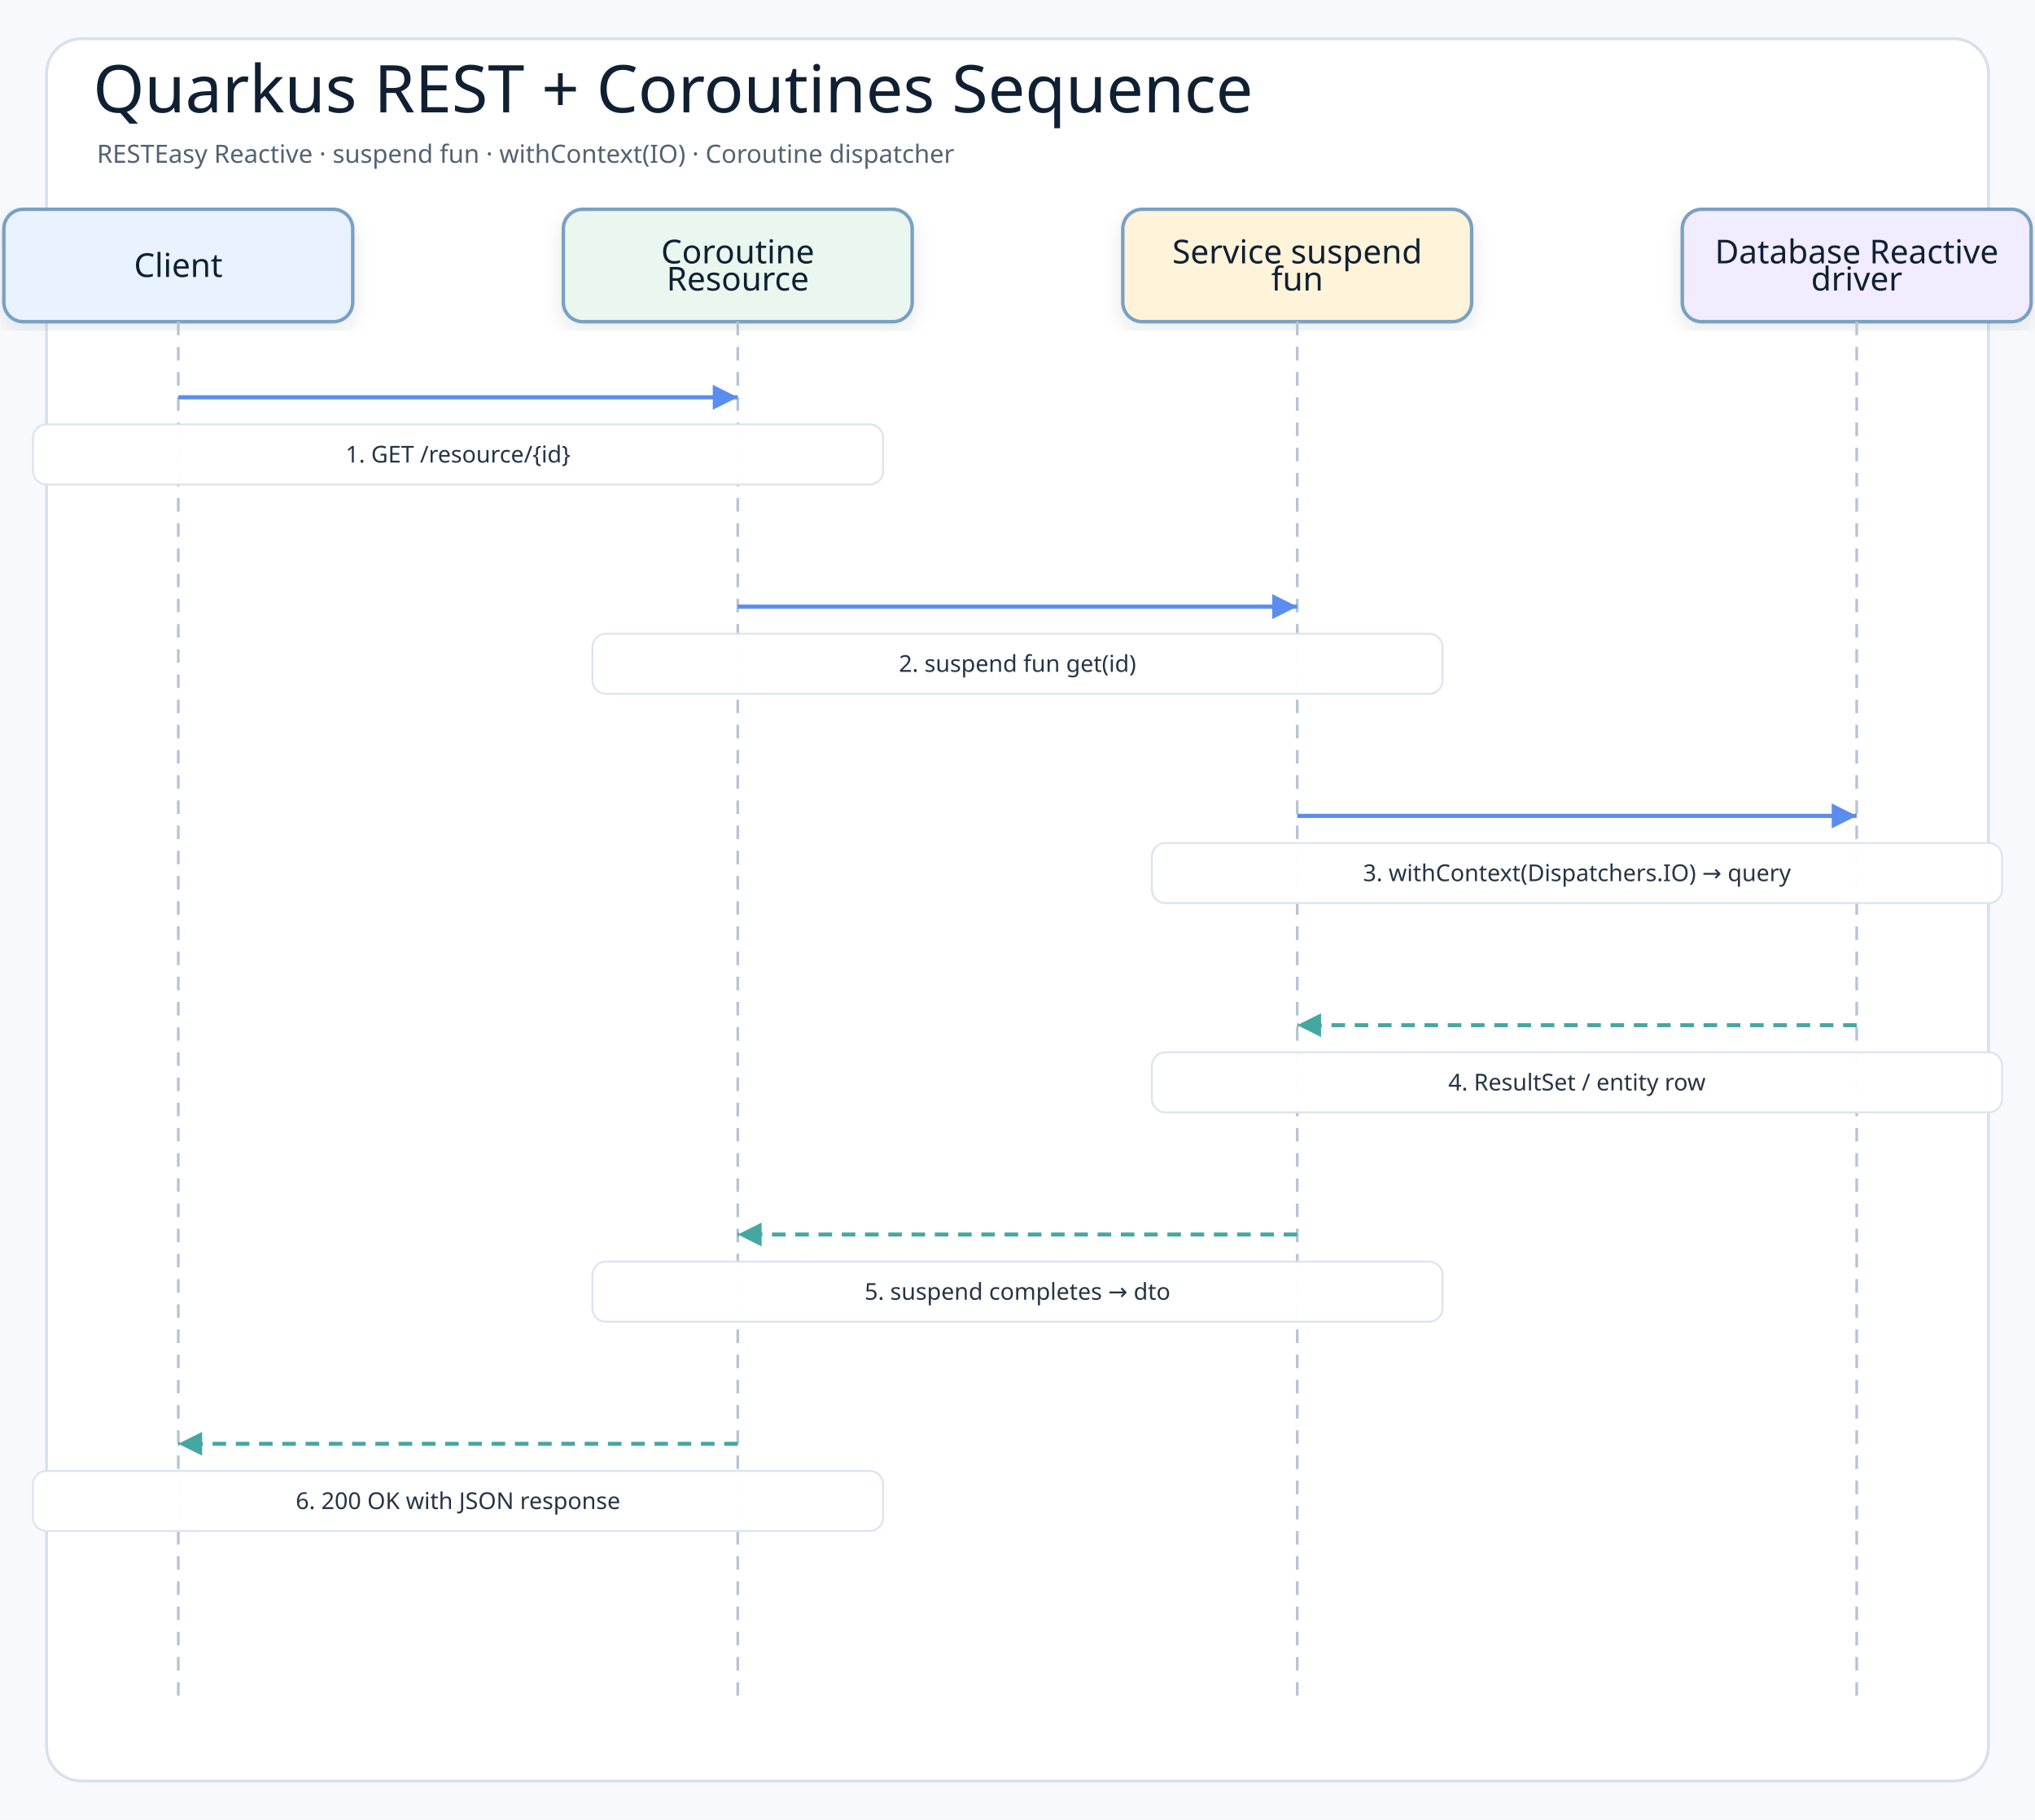
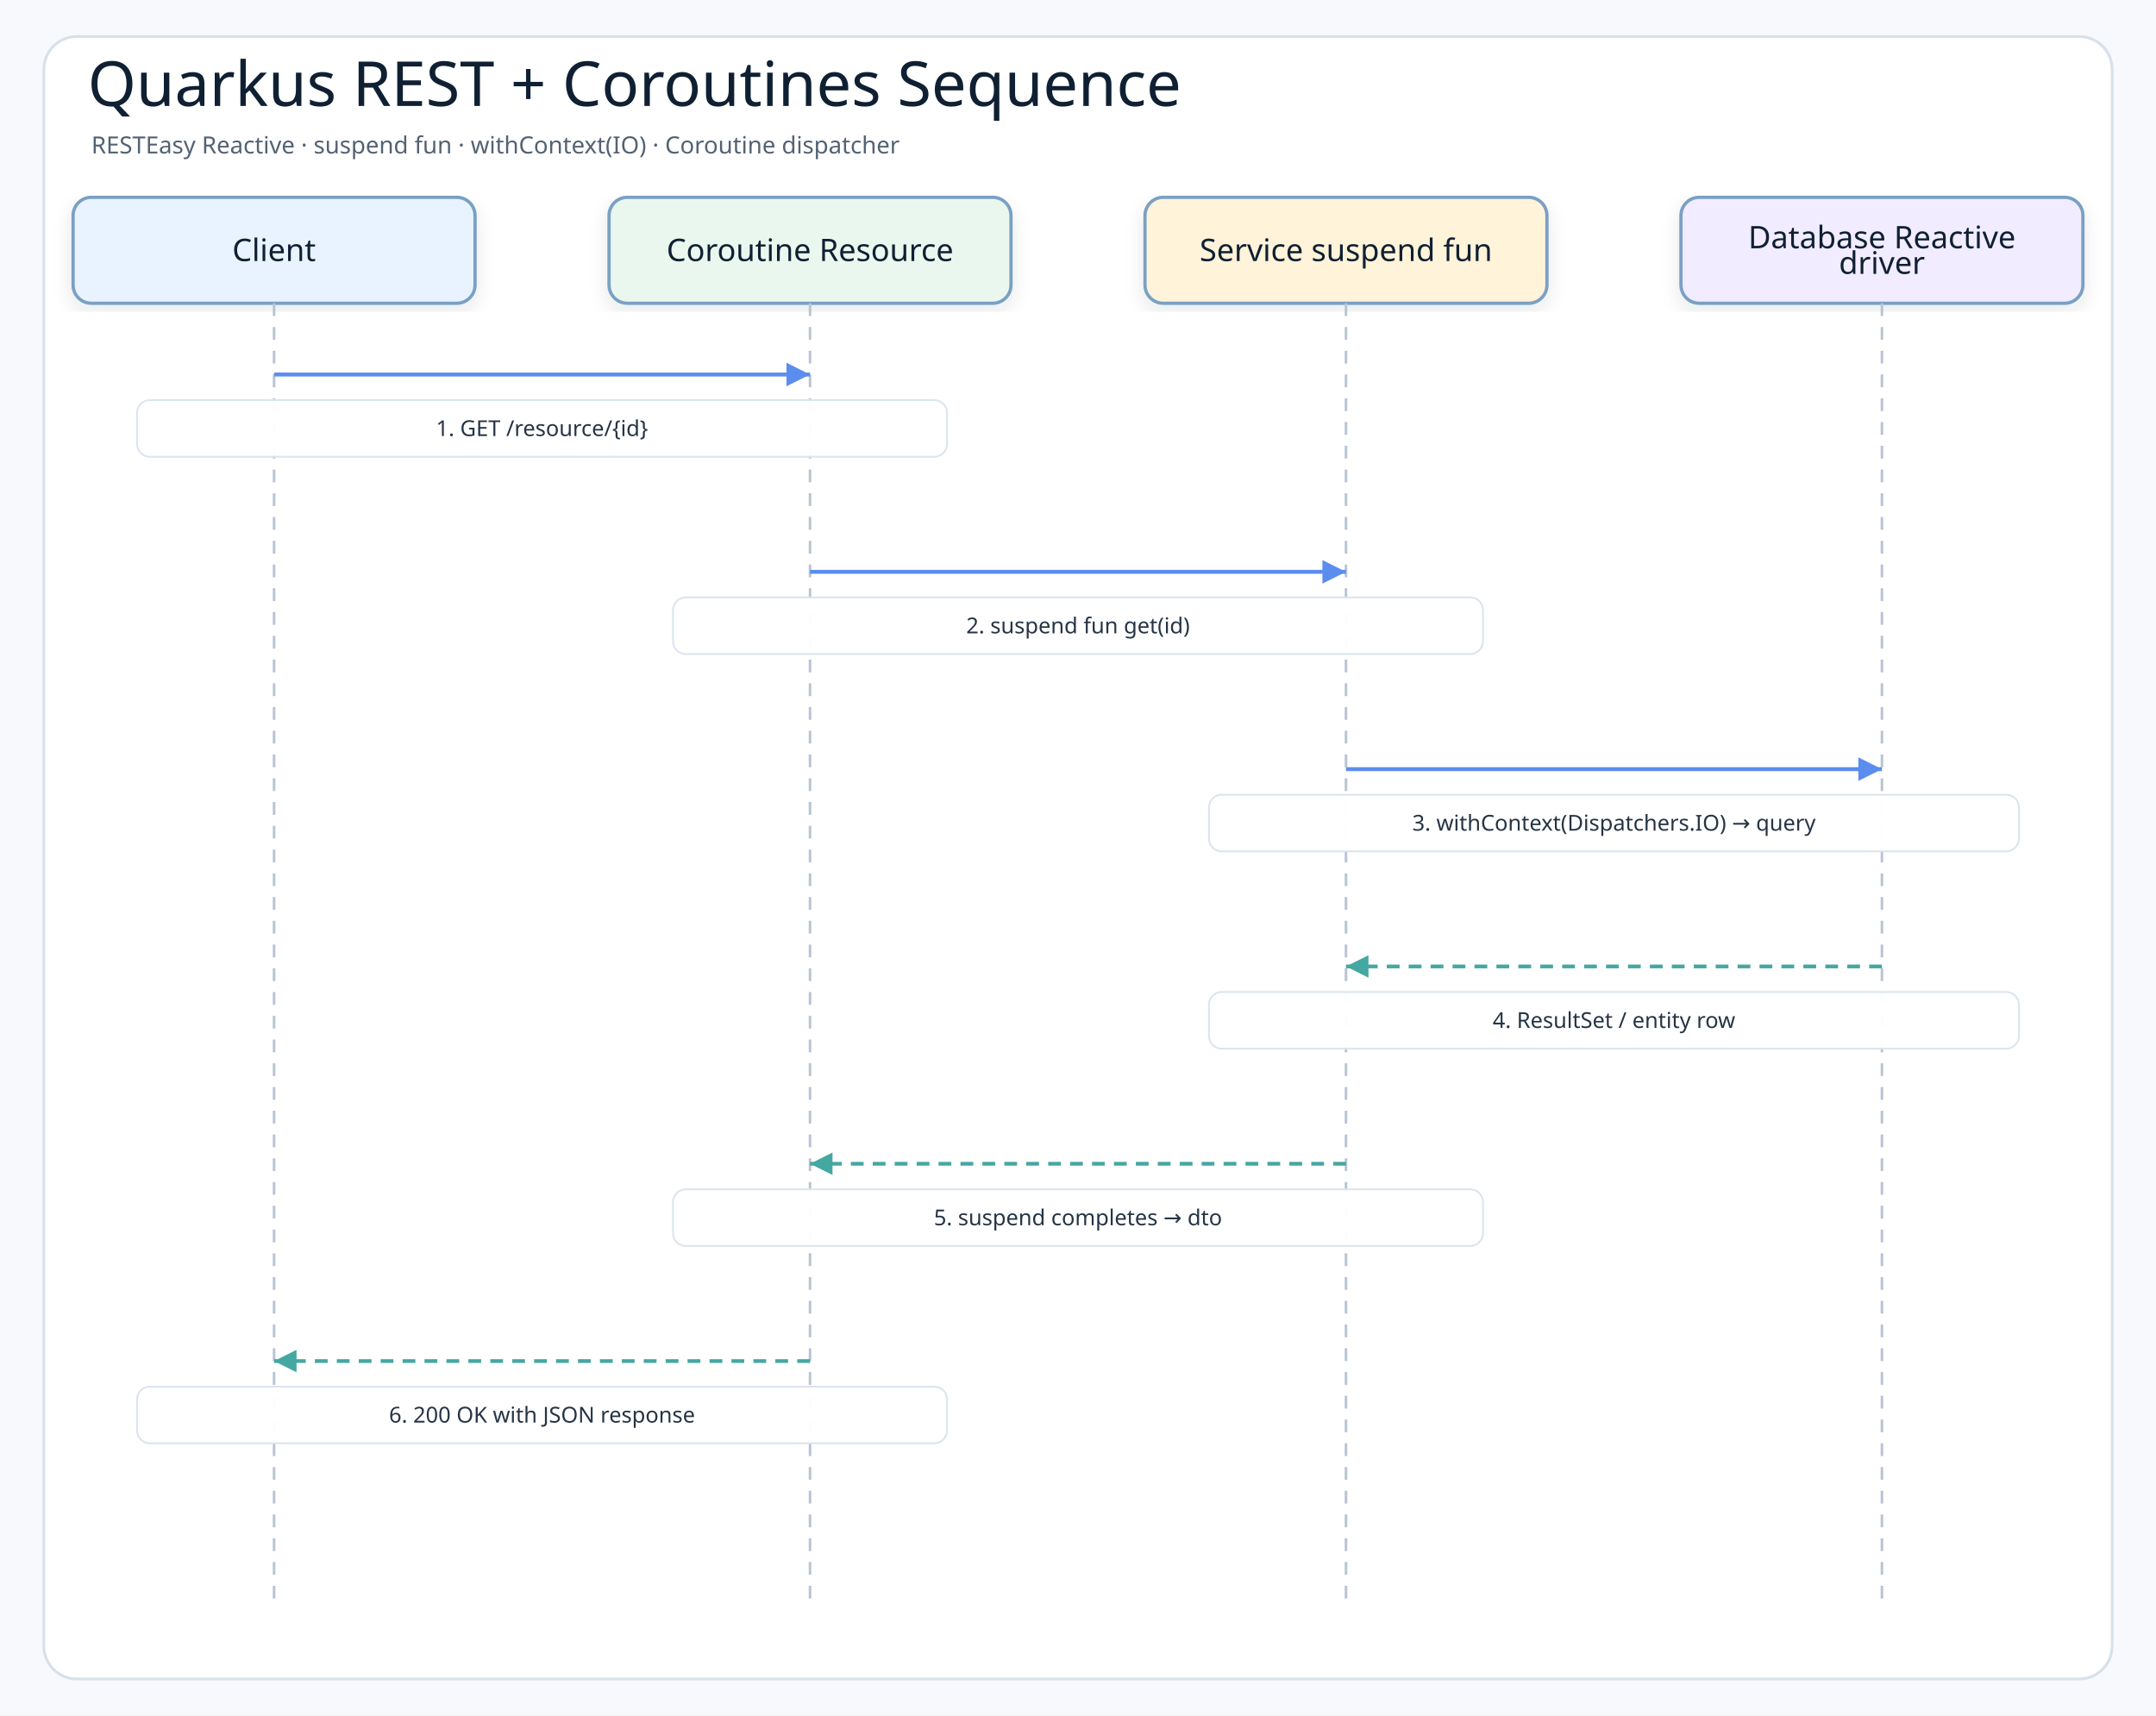
- <svg xmlns="http://www.w3.org/2000/svg" width="1050" height="939" viewBox="0 0 1050 939" role="img" aria-label="Quarkus REST + Coroutines Sequence">
+ <svg xmlns="http://www.w3.org/2000/svg" width="1180" height="939" viewBox="0 0 1180 939" role="img" aria-label="Quarkus REST + Coroutines Sequence">
  <defs>
    <filter id="shadow" x="-8%" y="-8%" width="116%" height="116%">
      <feDropShadow dx="0" dy="4" stdDeviation="5" flood-color="#1f2937" flood-opacity="0.10" />
    </filter>
    <marker id="arrowBlue" markerWidth="8" markerHeight="8" refX="7" refY="4" orient="auto" markerUnits="strokeWidth">
      <path d="M1 1 L7 4 L1 7 Z" fill="#5b8def" />
    </marker>
    <marker id="arrowTeal" markerWidth="8" markerHeight="8" refX="7" refY="4" orient="auto" markerUnits="strokeWidth">
      <path d="M1 1 L7 4 L1 7 Z" fill="#45a7a1" />
    </marker>
    <style>
    .canvas{fill:#f7f9fc}
    .frame{fill:#ffffff;stroke:#d8e0ea;stroke-width:1.5}
    .title{font-family:"Architects Daughter";font-size:34px;fill:#102033}
    .subtitle{font-family:"Comic Mono";font-size:13px;fill:#536273}
    .actor{font-family:"Architects Daughter";font-size:17px;fill:#102033}
    .message{font-family:"Comic Mono";font-size:12px;fill:#263445;paint-order:stroke;stroke:#ffffff;stroke-width:4px;stroke-linejoin:round}
    .detail{font-family:"Comic Mono";font-size:11px;fill:#536273}
    .lifeline{stroke:#b8c4d3;stroke-width:1.4;stroke-dasharray:7 6}
    .call{stroke:#5b8def;stroke-width:2.15;fill:none;marker-end:url(#arrowBlue)}
    .return{stroke:#45a7a1;stroke-width:2.05;stroke-dasharray:7 5;fill:none;marker-end:url(#arrowTeal)}
    .box{stroke-width:1.8;filter:url(#shadow)}
  </style>
  </defs>
-   <rect class="canvas" width="1050" height="939" />
-   <rect class="frame" x="24" y="20" width="1002" height="899" rx="18" />
+   <rect class="canvas" width="1180" height="939" />
+   <rect class="frame" x="24" y="20" width="1132" height="899" rx="18" />
  <text class="title" x="48" y="58">Quarkus REST + Coroutines Sequence</text>
  <text class="subtitle" x="50" y="84">RESTEasy Reactive · suspend fun · withContext(IO) · Coroutine dispatcher</text>
-   <rect class="box" x="2" y="108" width="180" height="58" rx="10" fill="#e8f3ff" stroke="#7aa0c4" />
-   <text class="actor" x="92" y="137" text-anchor="middle" dominant-baseline="middle">Client</text>
-   <line class="lifeline" x1="92" y1="166" x2="92" y2="881" />
-   <rect class="box" x="290.667" y="108" width="180" height="58" rx="10" fill="#eaf7ef" stroke="#7aa0c4" />
-   <text class="actor" x="380.667" y="130" text-anchor="middle" dominant-baseline="middle">Coroutine</text>
-   <text class="actor" x="380.667" y="144" text-anchor="middle" dominant-baseline="middle">Resource</text>
-   <line class="lifeline" x1="380.667" y1="166" x2="380.667" y2="881" />
-   <rect class="box" x="579.333" y="108" width="180" height="58" rx="10" fill="#fff3d9" stroke="#7aa0c4" />
-   <text class="actor" x="669.333" y="130" text-anchor="middle" dominant-baseline="middle">Service suspend</text>
-   <text class="actor" x="669.333" y="144" text-anchor="middle" dominant-baseline="middle">fun</text>
-   <line class="lifeline" x1="669.333" y1="166" x2="669.333" y2="881" />
-   <rect class="box" x="868" y="108" width="180" height="58" rx="10" fill="#f1ecff" stroke="#7aa0c4" />
-   <text class="actor" x="958" y="130" text-anchor="middle" dominant-baseline="middle">Database Reactive</text>
-   <text class="actor" x="958" y="144" text-anchor="middle" dominant-baseline="middle">driver</text>
-   <line class="lifeline" x1="958" y1="166" x2="958" y2="881" />
-   <path class="call" d="M92 205 L380.667 205" />
-   <rect class="message-label" x="17" y="219" width="438.667" height="31" rx="7" fill="#ffffff" opacity="0.96" stroke="#dbe3ee" />
-   <text class="message" x="236.333" y="234.5" text-anchor="middle" dominant-baseline="middle">1. GET /resource/{id}</text>
-   <path class="call" d="M380.667 313 L669.333 313" />
-   <rect class="message-label" x="305.667" y="327" width="438.667" height="31" rx="7" fill="#ffffff" opacity="0.96" stroke="#dbe3ee" />
-   <text class="message" x="525" y="342.5" text-anchor="middle" dominant-baseline="middle">2. suspend fun get(id)</text>
-   <path class="call" d="M669.333 421 L958 421" />
-   <rect class="message-label" x="594.333" y="435" width="438.667" height="31" rx="7" fill="#ffffff" opacity="0.96" stroke="#dbe3ee" />
-   <text class="message" x="813.667" y="450.5" text-anchor="middle" dominant-baseline="middle">3. withContext(Dispatchers.IO) → query</text>
-   <path class="return" d="M958 529 L669.333 529" />
-   <rect class="message-label" x="594.333" y="543" width="438.667" height="31" rx="7" fill="#ffffff" opacity="0.96" stroke="#dbe3ee" />
-   <text class="message" x="813.667" y="558.5" text-anchor="middle" dominant-baseline="middle">4. ResultSet / entity row</text>
-   <path class="return" d="M669.333 637 L380.667 637" />
-   <rect class="message-label" x="305.667" y="651" width="438.667" height="31" rx="7" fill="#ffffff" opacity="0.96" stroke="#dbe3ee" />
-   <text class="message" x="525" y="666.5" text-anchor="middle" dominant-baseline="middle">5. suspend completes → dto</text>
-   <path class="return" d="M380.667 745 L92 745" />
-   <rect class="message-label" x="17" y="759" width="438.667" height="31" rx="7" fill="#ffffff" opacity="0.96" stroke="#dbe3ee" />
-   <text class="message" x="236.333" y="774.5" text-anchor="middle" dominant-baseline="middle">6. 200 OK with JSON response</text>
+   <rect class="box" x="40" y="108" width="220" height="58" rx="10" fill="#e8f3ff" stroke="#7aa0c4" />
+   <text class="actor" x="150" y="137" text-anchor="middle" dominant-baseline="middle">Client</text>
+   <line class="lifeline" x1="150" y1="166" x2="150" y2="881" />
+   <rect class="box" x="333.333" y="108" width="220" height="58" rx="10" fill="#eaf7ef" stroke="#7aa0c4" />
+   <text class="actor" x="443.333" y="137" text-anchor="middle" dominant-baseline="middle">Coroutine Resource</text>
+   <line class="lifeline" x1="443.333" y1="166" x2="443.333" y2="881" />
+   <rect class="box" x="626.667" y="108" width="220" height="58" rx="10" fill="#fff3d9" stroke="#7aa0c4" />
+   <text class="actor" x="736.667" y="137" text-anchor="middle" dominant-baseline="middle">Service suspend fun</text>
+   <line class="lifeline" x1="736.667" y1="166" x2="736.667" y2="881" />
+   <rect class="box" x="920" y="108" width="220" height="58" rx="10" fill="#f1ecff" stroke="#7aa0c4" />
+   <text class="actor" x="1030" y="130" text-anchor="middle" dominant-baseline="middle">Database Reactive</text>
+   <text class="actor" x="1030" y="144" text-anchor="middle" dominant-baseline="middle">driver</text>
+   <line class="lifeline" x1="1030" y1="166" x2="1030" y2="881" />
+   <path class="call" d="M150 205 L443.333 205" />
+   <rect class="message-label" x="75" y="219" width="443.333" height="31" rx="7" fill="#ffffff" opacity="0.96" stroke="#dbe3ee" />
+   <text class="message" x="296.667" y="234.5" text-anchor="middle" dominant-baseline="middle">1. GET /resource/{id}</text>
+   <path class="call" d="M443.333 313 L736.667 313" />
+   <rect class="message-label" x="368.333" y="327" width="443.333" height="31" rx="7" fill="#ffffff" opacity="0.96" stroke="#dbe3ee" />
+   <text class="message" x="590" y="342.5" text-anchor="middle" dominant-baseline="middle">2. suspend fun get(id)</text>
+   <path class="call" d="M736.667 421 L1030 421" />
+   <rect class="message-label" x="661.667" y="435" width="443.333" height="31" rx="7" fill="#ffffff" opacity="0.96" stroke="#dbe3ee" />
+   <text class="message" x="883.333" y="450.5" text-anchor="middle" dominant-baseline="middle">3. withContext(Dispatchers.IO) → query</text>
+   <path class="return" d="M1030 529 L736.667 529" />
+   <rect class="message-label" x="661.667" y="543" width="443.333" height="31" rx="7" fill="#ffffff" opacity="0.96" stroke="#dbe3ee" />
+   <text class="message" x="883.333" y="558.5" text-anchor="middle" dominant-baseline="middle">4. ResultSet / entity row</text>
+   <path class="return" d="M736.667 637 L443.333 637" />
+   <rect class="message-label" x="368.333" y="651" width="443.333" height="31" rx="7" fill="#ffffff" opacity="0.96" stroke="#dbe3ee" />
+   <text class="message" x="590" y="666.5" text-anchor="middle" dominant-baseline="middle">5. suspend completes → dto</text>
+   <path class="return" d="M443.333 745 L150 745" />
+   <rect class="message-label" x="75" y="759" width="443.333" height="31" rx="7" fill="#ffffff" opacity="0.96" stroke="#dbe3ee" />
+   <text class="message" x="296.667" y="774.5" text-anchor="middle" dominant-baseline="middle">6. 200 OK with JSON response</text>
</svg>
